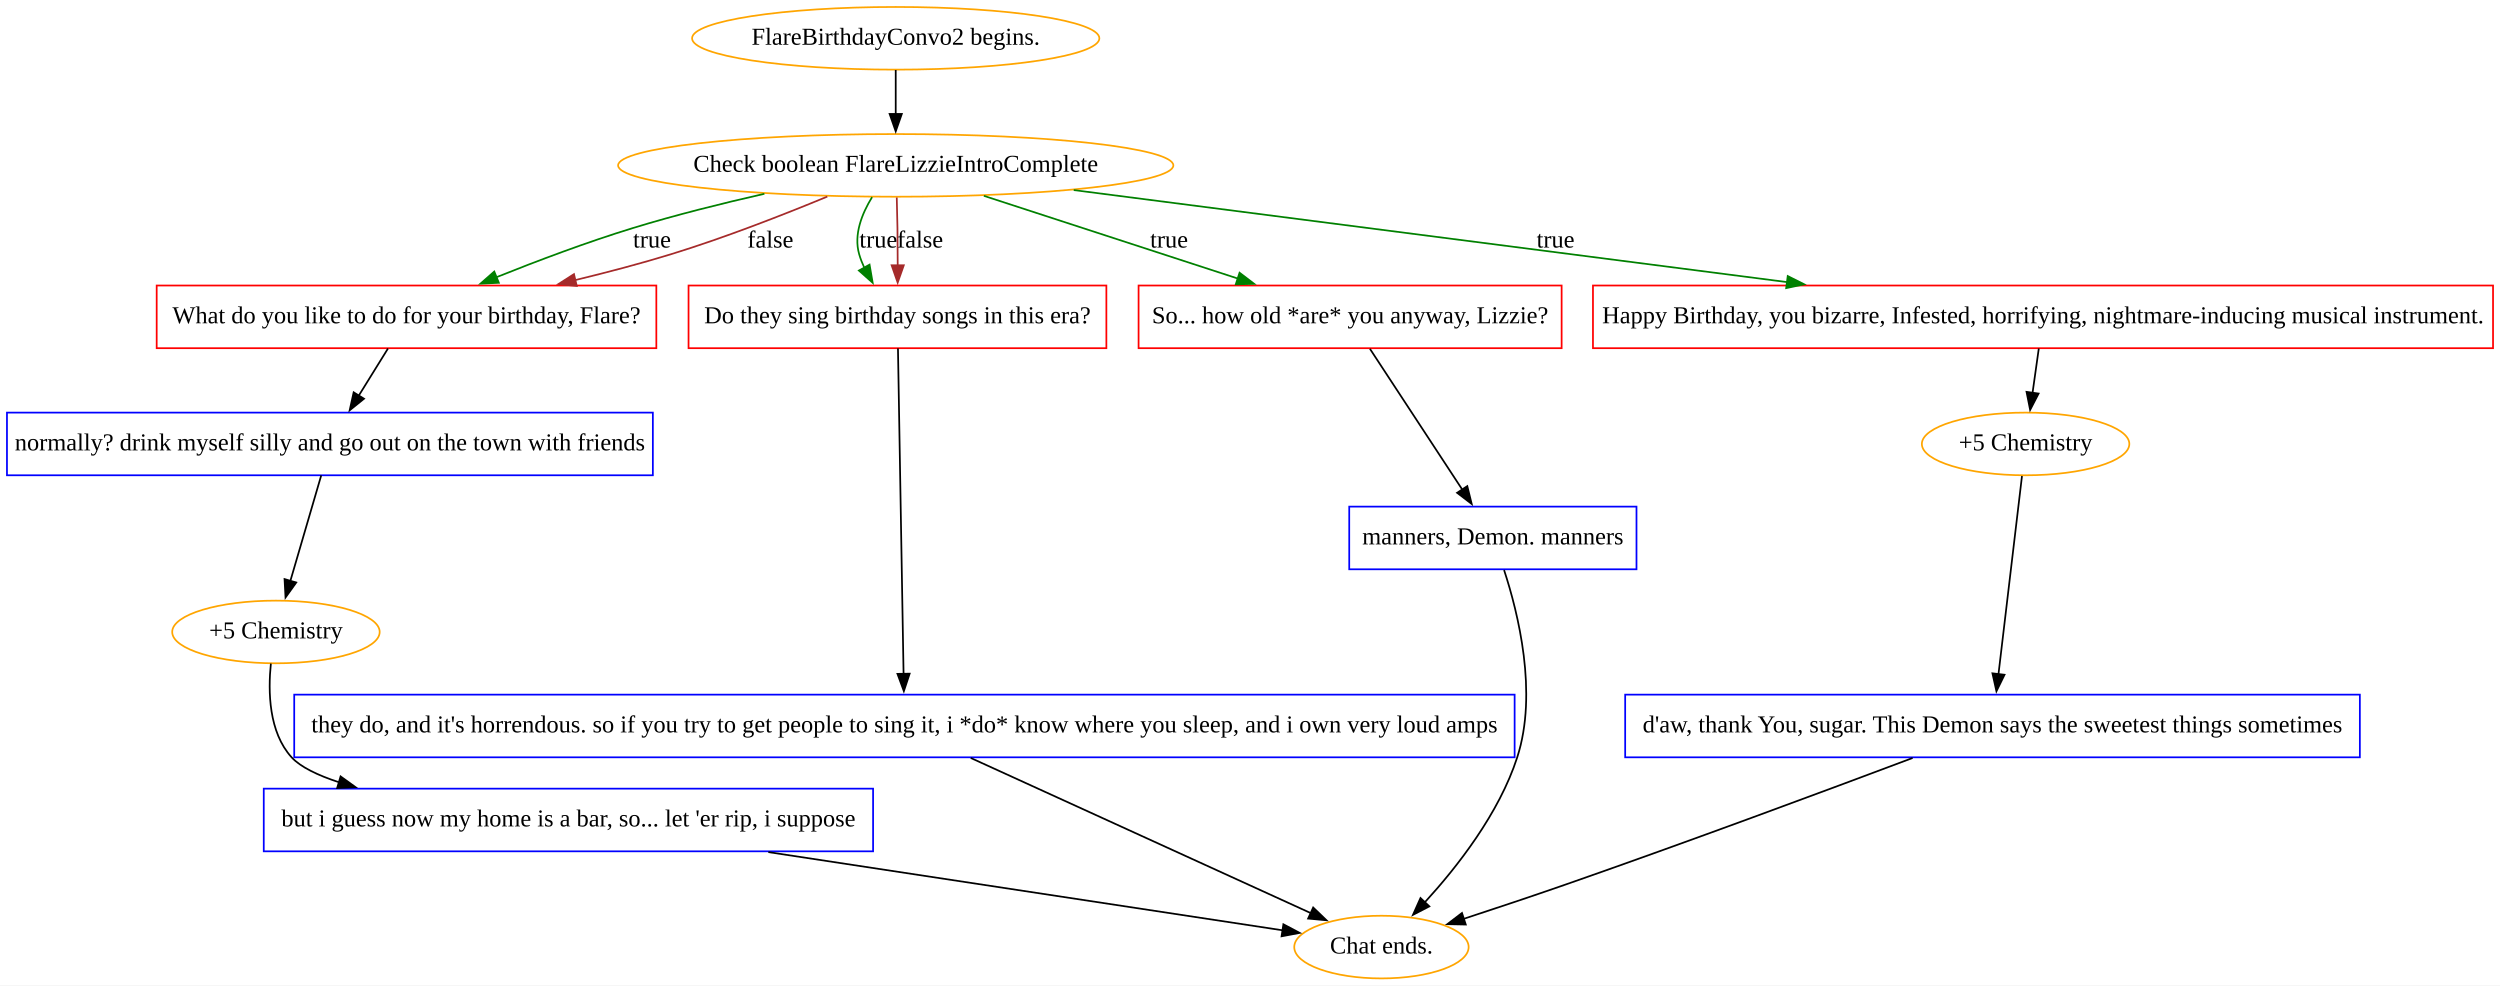
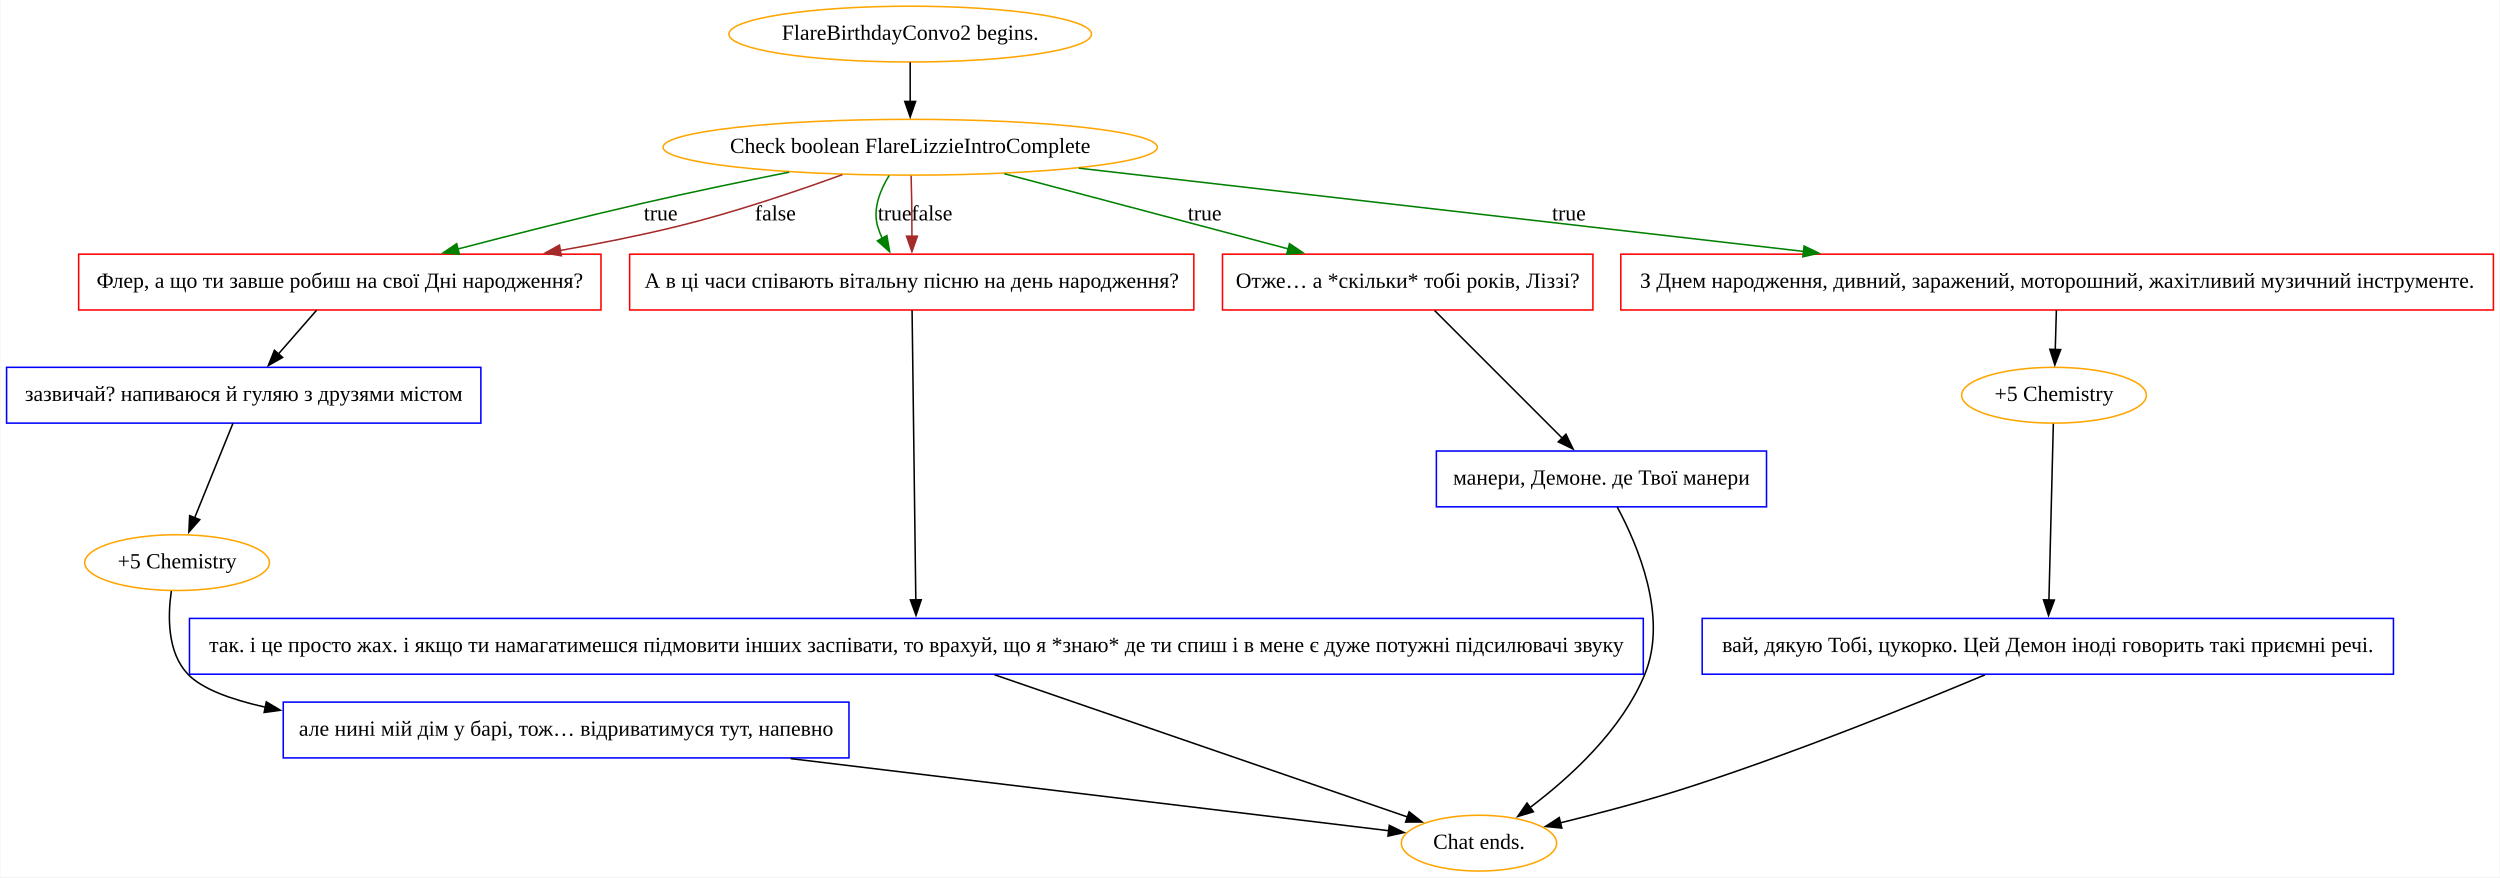
- <svg xmlns="http://www.w3.org/2000/svg" width="1436pt" height="566pt" viewBox="0.00 0.00 1436.00 566.00">
+ <svg xmlns="http://www.w3.org/2000/svg" width="1613pt" height="566pt" viewBox="0.00 0.00 1612.50 566.00">
  <g id="graph0" class="graph" transform="scale(1 1) rotate(0) translate(4 562)">
-     <polygon fill="white" stroke="none" points="-4,4 -4,-562 1432,-562 1432,4 -4,4" />
+     <polygon fill="white" stroke="none" points="-4,4 -4,-562 1608.5,-562 1608.5,4 -4,4" />
    <g id="node1" class="node">
-       <ellipse fill="none" stroke="orange" cx="510.5" cy="-540" rx="116.98" ry="18" />
-       <text text-anchor="middle" x="510.5" y="-536.3" font-family="Times New Roman,serif" font-size="14.00">FlareBirthdayConvo2 begins.</text>
+       <ellipse fill="none" stroke="orange" cx="583" cy="-540" rx="116.98" ry="18" />
+       <text text-anchor="middle" x="583" y="-536.3" font-family="Times New Roman,serif" font-size="14.00">FlareBirthdayConvo2 begins.</text>
    </g>
    <g id="node2" class="node">
-       <ellipse fill="none" stroke="orange" cx="510.5" cy="-467" rx="159.47" ry="18" />
-       <text text-anchor="middle" x="510.5" y="-463.3" font-family="Times New Roman,serif" font-size="14.00">Check boolean FlareLizzieIntroComplete</text>
+       <ellipse fill="none" stroke="orange" cx="583" cy="-467" rx="159.47" ry="18" />
+       <text text-anchor="middle" x="583" y="-463.3" font-family="Times New Roman,serif" font-size="14.00">Check boolean FlareLizzieIntroComplete</text>
    </g>
    <g id="edge1" class="edge">
-       <path fill="none" stroke="black" d="M510.5,-521.81C510.5,-514.23 510.5,-505.1 510.5,-496.54" />
-       <polygon fill="black" stroke="black" points="514,-496.54 510.5,-486.54 507,-496.54 514,-496.54" />
+       <path fill="none" stroke="black" d="M583,-521.81C583,-514.23 583,-505.1 583,-496.54" />
+       <polygon fill="black" stroke="black" points="586.5,-496.54 583,-486.54 579.5,-496.54 586.5,-496.54" />
    </g>
    <g id="node3" class="node">
-       <polygon fill="none" stroke="red" points="373,-398 86,-398 86,-362 373,-362 373,-398" />
-       <text text-anchor="middle" x="229.5" y="-376.3" font-family="Times New Roman,serif" font-size="14.00">What do you like to do for your birthday, Flare?</text>
+       <polygon fill="none" stroke="red" points="383.5,-398 46.5,-398 46.5,-362 383.5,-362 383.5,-398" />
+       <text text-anchor="middle" x="215" y="-376.3" font-family="Times New Roman,serif" font-size="14.00">Флер, а що ти завше робиш на свої Дні народження?</text>
    </g>
    <g id="edge2" class="edge">
-       <path fill="none" stroke="green" d="M435.07,-450.69C410.75,-445.17 383.81,-438.45 359.5,-431 333.24,-422.95 304.68,-412.2 281.04,-402.73" />
-       <polygon fill="green" stroke="green" points="282.54,-399.56 271.96,-399.05 279.91,-406.04 282.54,-399.56" />
-       <text text-anchor="middle" x="370.5" y="-419.8" font-family="Times New Roman,serif" font-size="14.00">true</text>
+       <path fill="none" stroke="green" d="M504.91,-450.95C475.41,-445.05 441.59,-438.01 411,-431 371.29,-421.9 327.33,-410.78 291.11,-401.34" />
+       <polygon fill="green" stroke="green" points="292.16,-398 281.6,-398.85 290.39,-404.77 292.16,-398" />
+       <text text-anchor="middle" x="422" y="-419.8" font-family="Times New Roman,serif" font-size="14.00">true</text>
    </g>
    <g id="edge6" class="edge">
-       <path fill="none" stroke="brown" d="M471.21,-449.08C445.92,-438.61 412.15,-425.42 381.5,-416 363.84,-410.57 344.8,-405.56 326.36,-401.11" />
-       <polygon fill="brown" stroke="brown" points="327.3,-397.74 316.76,-398.84 325.69,-404.55 327.3,-397.74" />
-       <text text-anchor="middle" x="438.5" y="-419.8" font-family="Times New Roman,serif" font-size="14.00">false</text>
+       <path fill="none" stroke="brown" d="M539.25,-449.32C509.62,-438.55 469.39,-424.92 433,-416 408.68,-410.04 382.57,-404.84 357.18,-400.4" />
+       <polygon fill="brown" stroke="brown" points="357.9,-396.97 347.45,-398.74 356.72,-403.87 357.9,-396.97" />
+       <text text-anchor="middle" x="496" y="-419.8" font-family="Times New Roman,serif" font-size="14.00">false</text>
    </g>
    <g id="node4" class="node">
-       <polygon fill="none" stroke="red" points="631.5,-398 391.5,-398 391.5,-362 631.5,-362 631.5,-398" />
-       <text text-anchor="middle" x="511.5" y="-376.3" font-family="Times New Roman,serif" font-size="14.00">Do they sing birthday songs in this era? </text>
+       <polygon fill="none" stroke="red" points="766,-398 402,-398 402,-362 766,-362 766,-398" />
+       <text text-anchor="middle" x="584" y="-376.3" font-family="Times New Roman,serif" font-size="14.00">А в ці часи співають вітальну пісню на день народження?</text>
    </g>
    <g id="edge3" class="edge">
-       <path fill="none" stroke="green" d="M496.93,-448.78C491.09,-439.3 486.27,-427.22 489.5,-416 490.25,-413.38 491.27,-410.77 492.45,-408.22" />
-       <polygon fill="green" stroke="green" points="495.47,-410 497.27,-399.56 489.35,-406.6 495.47,-410" />
-       <text text-anchor="middle" x="500.5" y="-419.8" font-family="Times New Roman,serif" font-size="14.00">true</text>
+       <path fill="none" stroke="green" d="M569.43,-448.78C563.59,-439.3 558.77,-427.22 562,-416 562.75,-413.38 563.77,-410.77 564.95,-408.22" />
+       <polygon fill="green" stroke="green" points="567.97,-410 569.77,-399.56 561.85,-406.6 567.97,-410" />
+       <text text-anchor="middle" x="573" y="-419.8" font-family="Times New Roman,serif" font-size="14.00">true</text>
    </g>
    <g id="edge7" class="edge">
-       <path fill="none" stroke="brown" d="M511.1,-448.56C511.26,-442.95 511.42,-436.71 511.5,-431 511.6,-424.08 511.64,-416.62 511.64,-409.63" />
-       <polygon fill="brown" stroke="brown" points="515.14,-409.63 511.62,-399.64 508.14,-409.64 515.14,-409.63" />
-       <text text-anchor="middle" x="524.5" y="-419.8" font-family="Times New Roman,serif" font-size="14.00">false</text>
+       <path fill="none" stroke="brown" d="M583.6,-448.56C583.76,-442.95 583.92,-436.71 584,-431 584.1,-424.08 584.14,-416.62 584.14,-409.63" />
+       <polygon fill="brown" stroke="brown" points="587.64,-409.63 584.12,-399.64 580.64,-409.64 587.64,-409.63" />
+       <text text-anchor="middle" x="597" y="-419.8" font-family="Times New Roman,serif" font-size="14.00">false</text>
    </g>
    <g id="node5" class="node">
-       <polygon fill="none" stroke="red" points="893,-398 650,-398 650,-362 893,-362 893,-398" />
-       <text text-anchor="middle" x="771.5" y="-376.3" font-family="Times New Roman,serif" font-size="14.00">So... how old *are* you anyway, Lizzie?</text>
+       <polygon fill="none" stroke="red" points="1023.5,-398 784.5,-398 784.5,-362 1023.5,-362 1023.5,-398" />
+       <text text-anchor="middle" x="904" y="-376.3" font-family="Times New Roman,serif" font-size="14.00">Отже… а *скільки* тобі років, Ліззі?</text>
    </g>
    <g id="edge4" class="edge">
-       <path fill="none" stroke="green" d="M561.13,-449.51C602.77,-435.95 662.02,-416.65 707.04,-401.99" />
-       <polygon fill="green" stroke="green" points="708,-405.36 716.43,-398.94 705.83,-398.7 708,-405.36" />
-       <text text-anchor="middle" x="667.5" y="-419.8" font-family="Times New Roman,serif" font-size="14.00">true</text>
+       <path fill="none" stroke="green" d="M643.76,-449.91C695.73,-436.15 770.82,-416.27 826.99,-401.39" />
+       <polygon fill="green" stroke="green" points="827.73,-404.82 836.5,-398.87 825.94,-398.05 827.73,-404.82" />
+       <text text-anchor="middle" x="773" y="-419.8" font-family="Times New Roman,serif" font-size="14.00">true</text>
    </g>
    <g id="node6" class="node">
-       <polygon fill="none" stroke="red" points="1428,-398 911,-398 911,-362 1428,-362 1428,-398" />
-       <text text-anchor="middle" x="1169.5" y="-376.3" font-family="Times New Roman,serif" font-size="14.00">Happy Birthday, you bizarre, Infested, horrifying, nightmare-inducing musical instrument. </text>
+       <polygon fill="none" stroke="red" points="1604.5,-398 1041.5,-398 1041.5,-362 1604.5,-362 1604.5,-398" />
+       <text text-anchor="middle" x="1323" y="-376.3" font-family="Times New Roman,serif" font-size="14.00">З Днем народження, дивний, заражений, моторошний, жахітливий музичний інструменте.</text>
    </g>
    <g id="edge5" class="edge">
-       <path fill="none" stroke="green" d="M612.75,-452.81C722.59,-438.64 898.12,-416 1022.71,-399.93" />
-       <polygon fill="green" stroke="green" points="1022.87,-403.44 1032.34,-398.69 1021.98,-396.5 1022.87,-403.44" />
-       <text text-anchor="middle" x="889.5" y="-419.8" font-family="Times New Roman,serif" font-size="14.00">true</text>
+       <path fill="none" stroke="green" d="M691.79,-453.5C815,-439.35 1017.09,-416.14 1159.35,-399.8" />
+       <polygon fill="green" stroke="green" points="1159.74,-403.28 1169.27,-398.66 1158.94,-396.32 1159.74,-403.28" />
+       <text text-anchor="middle" x="1008" y="-419.8" font-family="Times New Roman,serif" font-size="14.00">true</text>
    </g>
    <g id="node7" class="node">
-       <polygon fill="none" stroke="blue" points="371,-325 0,-325 0,-289 371,-289 371,-325" />
-       <text text-anchor="middle" x="185.5" y="-303.3" font-family="Times New Roman,serif" font-size="14.00">normally? drink myself silly and go out on the town with friends</text>
+       <polygon fill="none" stroke="blue" points="306,-325 0,-325 0,-289 306,-289 306,-325" />
+       <text text-anchor="middle" x="153" y="-303.3" font-family="Times New Roman,serif" font-size="14.00">зазвичай? напиваюся й гуляю з друзями містом</text>
    </g>
    <g id="edge8" class="edge">
-       <path fill="none" stroke="black" d="M218.85,-361.81C213.82,-353.7 207.71,-343.84 202.09,-334.78" />
-       <polygon fill="black" stroke="black" points="205.09,-332.97 196.85,-326.32 199.14,-336.66 205.09,-332.97" />
+       <path fill="none" stroke="black" d="M199.99,-361.81C192.6,-353.35 183.55,-342.98 175.37,-333.61" />
+       <polygon fill="black" stroke="black" points="178.08,-331.4 168.87,-326.17 172.81,-336 178.08,-331.4" />
    </g>
    <g id="node8" class="node">
-       <polygon fill="none" stroke="blue" points="866,-163 165,-163 165,-127 866,-127 866,-163" />
-       <text text-anchor="middle" x="515.5" y="-141.3" font-family="Times New Roman,serif" font-size="14.00">they do, and it's horrendous. so if you try to get people to sing it, i *do* know where you sleep, and i own very loud amps</text>
+       <polygon fill="none" stroke="blue" points="1056,-163 118,-163 118,-127 1056,-127 1056,-163" />
+       <text text-anchor="middle" x="587" y="-141.3" font-family="Times New Roman,serif" font-size="14.00">так. і це просто жах. і якщо ти намагатимешся підмовити інших заспівати, то врахуй, що я *знаю* де ти спиш і в мене є дуже потужні підсилювачі звуку</text>
    </g>
    <g id="edge9" class="edge">
-       <path fill="none" stroke="black" d="M511.79,-361.87C512.47,-322.24 514.16,-223.91 515.01,-174.83" />
-       <polygon fill="black" stroke="black" points="518.5,-175.05 515.17,-164.99 511.5,-174.93 518.5,-175.05" />
+       <path fill="none" stroke="black" d="M584.22,-361.87C584.73,-322.24 586,-223.91 586.63,-174.83" />
+       <polygon fill="black" stroke="black" points="590.13,-175.03 586.76,-164.99 583.13,-174.94 590.13,-175.03" />
    </g>
    <g id="node9" class="node">
-       <polygon fill="none" stroke="blue" points="936,-271 771,-271 771,-235 936,-235 936,-271" />
-       <text text-anchor="middle" x="853.5" y="-249.3" font-family="Times New Roman,serif" font-size="14.00">manners, Demon. manners</text>
+       <polygon fill="none" stroke="blue" points="1135.5,-271 922.5,-271 922.5,-235 1135.5,-235 1135.5,-271" />
+       <text text-anchor="middle" x="1029" y="-249.3" font-family="Times New Roman,serif" font-size="14.00">манери, Демоне. де Твої манери</text>
    </g>
    <g id="edge10" class="edge">
-       <path fill="none" stroke="black" d="M782.9,-361.62C796.67,-340.63 819.98,-305.1 836.02,-280.64" />
-       <polygon fill="black" stroke="black" points="838.81,-282.78 841.36,-272.5 832.95,-278.94 838.81,-282.78" />
+       <path fill="none" stroke="black" d="M921.38,-361.62C942.74,-340.26 979.17,-303.83 1003.65,-279.35" />
+       <polygon fill="black" stroke="black" points="1006.1,-281.85 1010.7,-272.3 1001.15,-276.9 1006.1,-281.85" />
    </g>
    <g id="node10" class="node">
-       <ellipse fill="none" stroke="orange" cx="1159.5" cy="-307" rx="59.59" ry="18" />
-       <text text-anchor="middle" x="1159.5" y="-303.3" font-family="Times New Roman,serif" font-size="14.00">+5 Chemistry</text>
+       <ellipse fill="none" stroke="orange" cx="1321" cy="-307" rx="59.59" ry="18" />
+       <text text-anchor="middle" x="1321" y="-303.3" font-family="Times New Roman,serif" font-size="14.00">+5 Chemistry</text>
    </g>
    <g id="edge11" class="edge">
-       <path fill="none" stroke="black" d="M1167.08,-361.81C1166,-354.14 1164.7,-344.89 1163.48,-336.24" />
-       <polygon fill="black" stroke="black" points="1166.97,-335.94 1162.11,-326.53 1160.04,-336.92 1166.97,-335.94" />
+       <path fill="none" stroke="black" d="M1322.52,-361.81C1322.3,-354.14 1322.04,-344.89 1321.8,-336.24" />
+       <polygon fill="black" stroke="black" points="1325.3,-336.44 1321.52,-326.54 1318.31,-336.64 1325.3,-336.44" />
    </g>
    <g id="node11" class="node">
-       <ellipse fill="none" stroke="orange" cx="154.5" cy="-199" rx="59.59" ry="18" />
-       <text text-anchor="middle" x="154.5" y="-195.3" font-family="Times New Roman,serif" font-size="14.00">+5 Chemistry</text>
+       <ellipse fill="none" stroke="orange" cx="110" cy="-199" rx="59.59" ry="18" />
+       <text text-anchor="middle" x="110" y="-195.3" font-family="Times New Roman,serif" font-size="14.00">+5 Chemistry</text>
    </g>
    <g id="edge12" class="edge">
-       <path fill="none" stroke="black" d="M180.52,-288.97C175.73,-272.61 168.42,-247.59 162.76,-228.24" />
-       <polygon fill="black" stroke="black" points="166.16,-227.41 160,-218.79 159.44,-229.37 166.16,-227.41" />
+       <path fill="none" stroke="black" d="M146.09,-288.97C139.42,-272.53 129.21,-247.35 121.35,-227.97" />
+       <polygon fill="black" stroke="black" points="124.61,-226.69 117.6,-218.74 118.12,-229.33 124.61,-226.69" />
    </g>
    <g id="node12" class="node">
-       <ellipse fill="none" stroke="orange" cx="789.5" cy="-18" rx="50.09" ry="18" />
-       <text text-anchor="middle" x="789.5" y="-14.3" font-family="Times New Roman,serif" font-size="14.00">Chat ends.</text>
+       <ellipse fill="none" stroke="orange" cx="950" cy="-18" rx="50.09" ry="18" />
+       <text text-anchor="middle" x="950" y="-14.3" font-family="Times New Roman,serif" font-size="14.00">Chat ends.</text>
    </g>
    <g id="edge13" class="edge">
-       <path fill="none" stroke="black" d="M553.6,-126.62C605.05,-103.15 696.35,-61.5 749,-37.47" />
-       <polygon fill="black" stroke="black" points="750.29,-40.74 757.93,-33.4 747.38,-34.37 750.29,-40.74" />
+       <path fill="none" stroke="black" d="M637.47,-126.62C708.15,-102.28 835.59,-58.4 903.86,-34.89" />
+       <polygon fill="black" stroke="black" points="904.94,-38.22 913.26,-31.65 902.66,-31.6 904.94,-38.22" />
    </g>
    <g id="edge14" class="edge">
-       <path fill="none" stroke="black" d="M859.94,-234.56C868.02,-209.97 879.46,-163.98 867.5,-127 857.09,-94.79 833.09,-64.12 814.44,-43.74" />
-       <polygon fill="black" stroke="black" points="817.02,-41.38 807.61,-36.51 811.93,-46.18 817.02,-41.38" />
+       <path fill="none" stroke="black" d="M1039.19,-234.87C1052.42,-210.26 1072.15,-163.81 1057,-127 1042.06,-90.7 1008.36,-60.12 982.75,-40.87" />
+       <polygon fill="black" stroke="black" points="985.09,-38.25 974.95,-35.19 980.97,-43.91 985.09,-38.25" />
    </g>
    <g id="node13" class="node">
-       <polygon fill="none" stroke="blue" points="1351.5,-163 929.5,-163 929.5,-127 1351.5,-127 1351.5,-163" />
-       <text text-anchor="middle" x="1140.5" y="-141.3" font-family="Times New Roman,serif" font-size="14.00">d'aw, thank You, sugar. This Demon says the sweetest things sometimes</text>
+       <polygon fill="none" stroke="blue" points="1540,-163 1094,-163 1094,-127 1540,-127 1540,-163" />
+       <text text-anchor="middle" x="1317" y="-141.3" font-family="Times New Roman,serif" font-size="14.00">вай, дякую Тобі, цукорко. Цей Демон іноді говорить такі приємні речі.</text>
    </g>
    <g id="edge15" class="edge">
-       <path fill="none" stroke="black" d="M1157.43,-288.57C1154.18,-261.16 1147.83,-207.69 1143.9,-174.59" />
-       <polygon fill="black" stroke="black" points="1147.4,-174.43 1142.75,-164.91 1140.45,-175.25 1147.4,-174.43" />
+       <path fill="none" stroke="black" d="M1320.56,-288.57C1319.88,-261.16 1318.54,-207.69 1317.71,-174.59" />
+       <polygon fill="black" stroke="black" points="1321.22,-174.83 1317.47,-164.92 1314.22,-175 1321.22,-174.83" />
    </g>
    <g id="node14" class="node">
-       <polygon fill="none" stroke="blue" points="497.5,-109 147.5,-109 147.5,-73 497.5,-73 497.5,-109" />
-       <text text-anchor="middle" x="322.5" y="-87.3" font-family="Times New Roman,serif" font-size="14.00">but i guess now my home is a bar, so... let 'er rip, i suppose</text>
+       <polygon fill="none" stroke="blue" points="543.5,-109 178.5,-109 178.5,-73 543.5,-73 543.5,-109" />
+       <text text-anchor="middle" x="361" y="-87.3" font-family="Times New Roman,serif" font-size="14.00">але нині мій дім у барі, тож… відриватимуся тут, напевно</text>
    </g>
    <g id="edge16" class="edge">
-       <path fill="none" stroke="black" d="M151.59,-180.82C149.94,-164.84 150.34,-141.4 163.5,-127 168.56,-121.46 178.37,-116.71 190.74,-112.66" />
-       <polygon fill="black" stroke="black" points="191.63,-116.04 200.23,-109.85 189.65,-109.33 191.63,-116.04" />
+       <path fill="none" stroke="black" d="M106.3,-180.66C103.97,-164.57 103.56,-141.05 117,-127 125.94,-117.66 144.25,-110.77 167.02,-105.71" />
+       <polygon fill="black" stroke="black" points="167.57,-109.17 176.67,-103.74 166.17,-102.31 167.57,-109.17" />
    </g>
    <g id="edge17" class="edge">
-       <path fill="none" stroke="black" d="M1094.6,-126.62C1045.5,-108.15 965.24,-78.32 895.5,-54 876.32,-47.31 855.07,-40.23 836.66,-34.2" />
-       <polygon fill="black" stroke="black" points="837.94,-30.94 827.34,-31.16 835.76,-37.59 837.94,-30.94" />
+       <path fill="none" stroke="black" d="M1276.45,-126.61C1230.54,-107.31 1153.26,-76 1085,-54 1058.12,-45.33 1027.71,-37.3 1002.57,-31.12" />
+       <polygon fill="black" stroke="black" points="1003.43,-27.73 992.89,-28.77 1001.78,-34.53 1003.43,-27.73" />
    </g>
    <g id="edge18" class="edge">
-       <path fill="none" stroke="black" d="M437.34,-72.54C531.16,-58.28 659.8,-38.72 732.81,-27.62" />
-       <polygon fill="black" stroke="black" points="733.18,-31.1 742.54,-26.14 732.13,-24.18 733.18,-31.1" />
+       <path fill="none" stroke="black" d="M505.84,-72.54C630.17,-57.55 802.96,-36.72 891.93,-26" />
+       <polygon fill="black" stroke="black" points="892.12,-29.5 901.63,-24.83 891.29,-22.55 892.12,-29.5" />
    </g>
  </g>
</svg>
